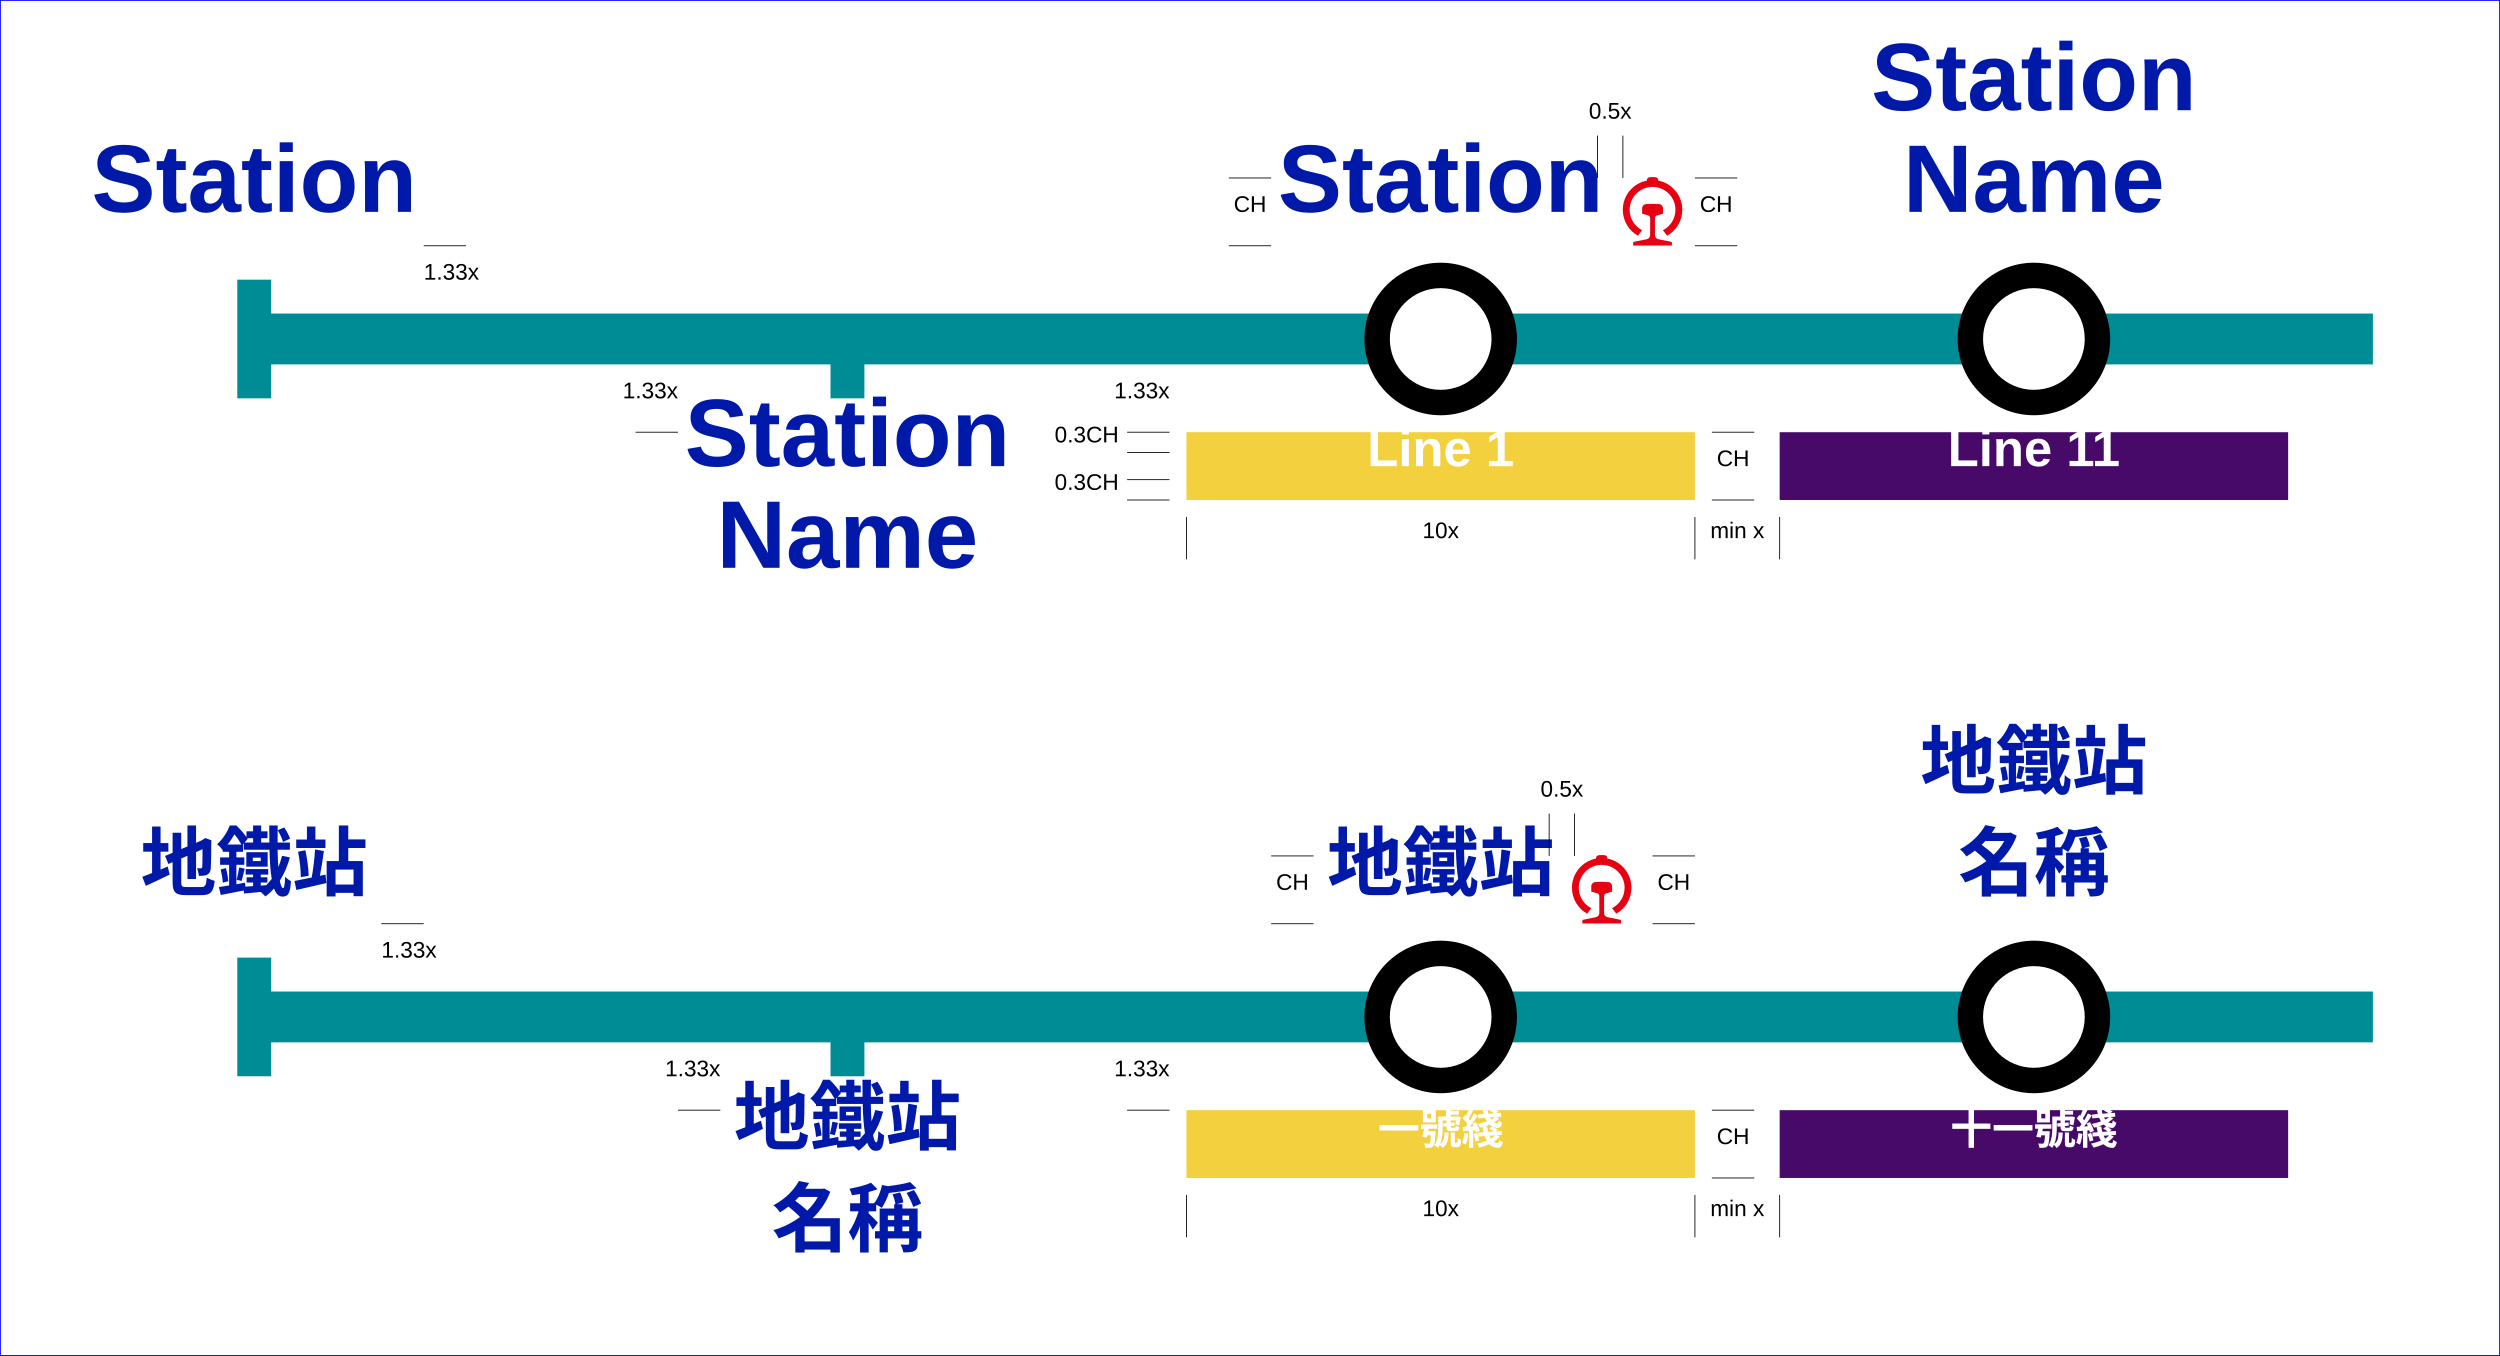
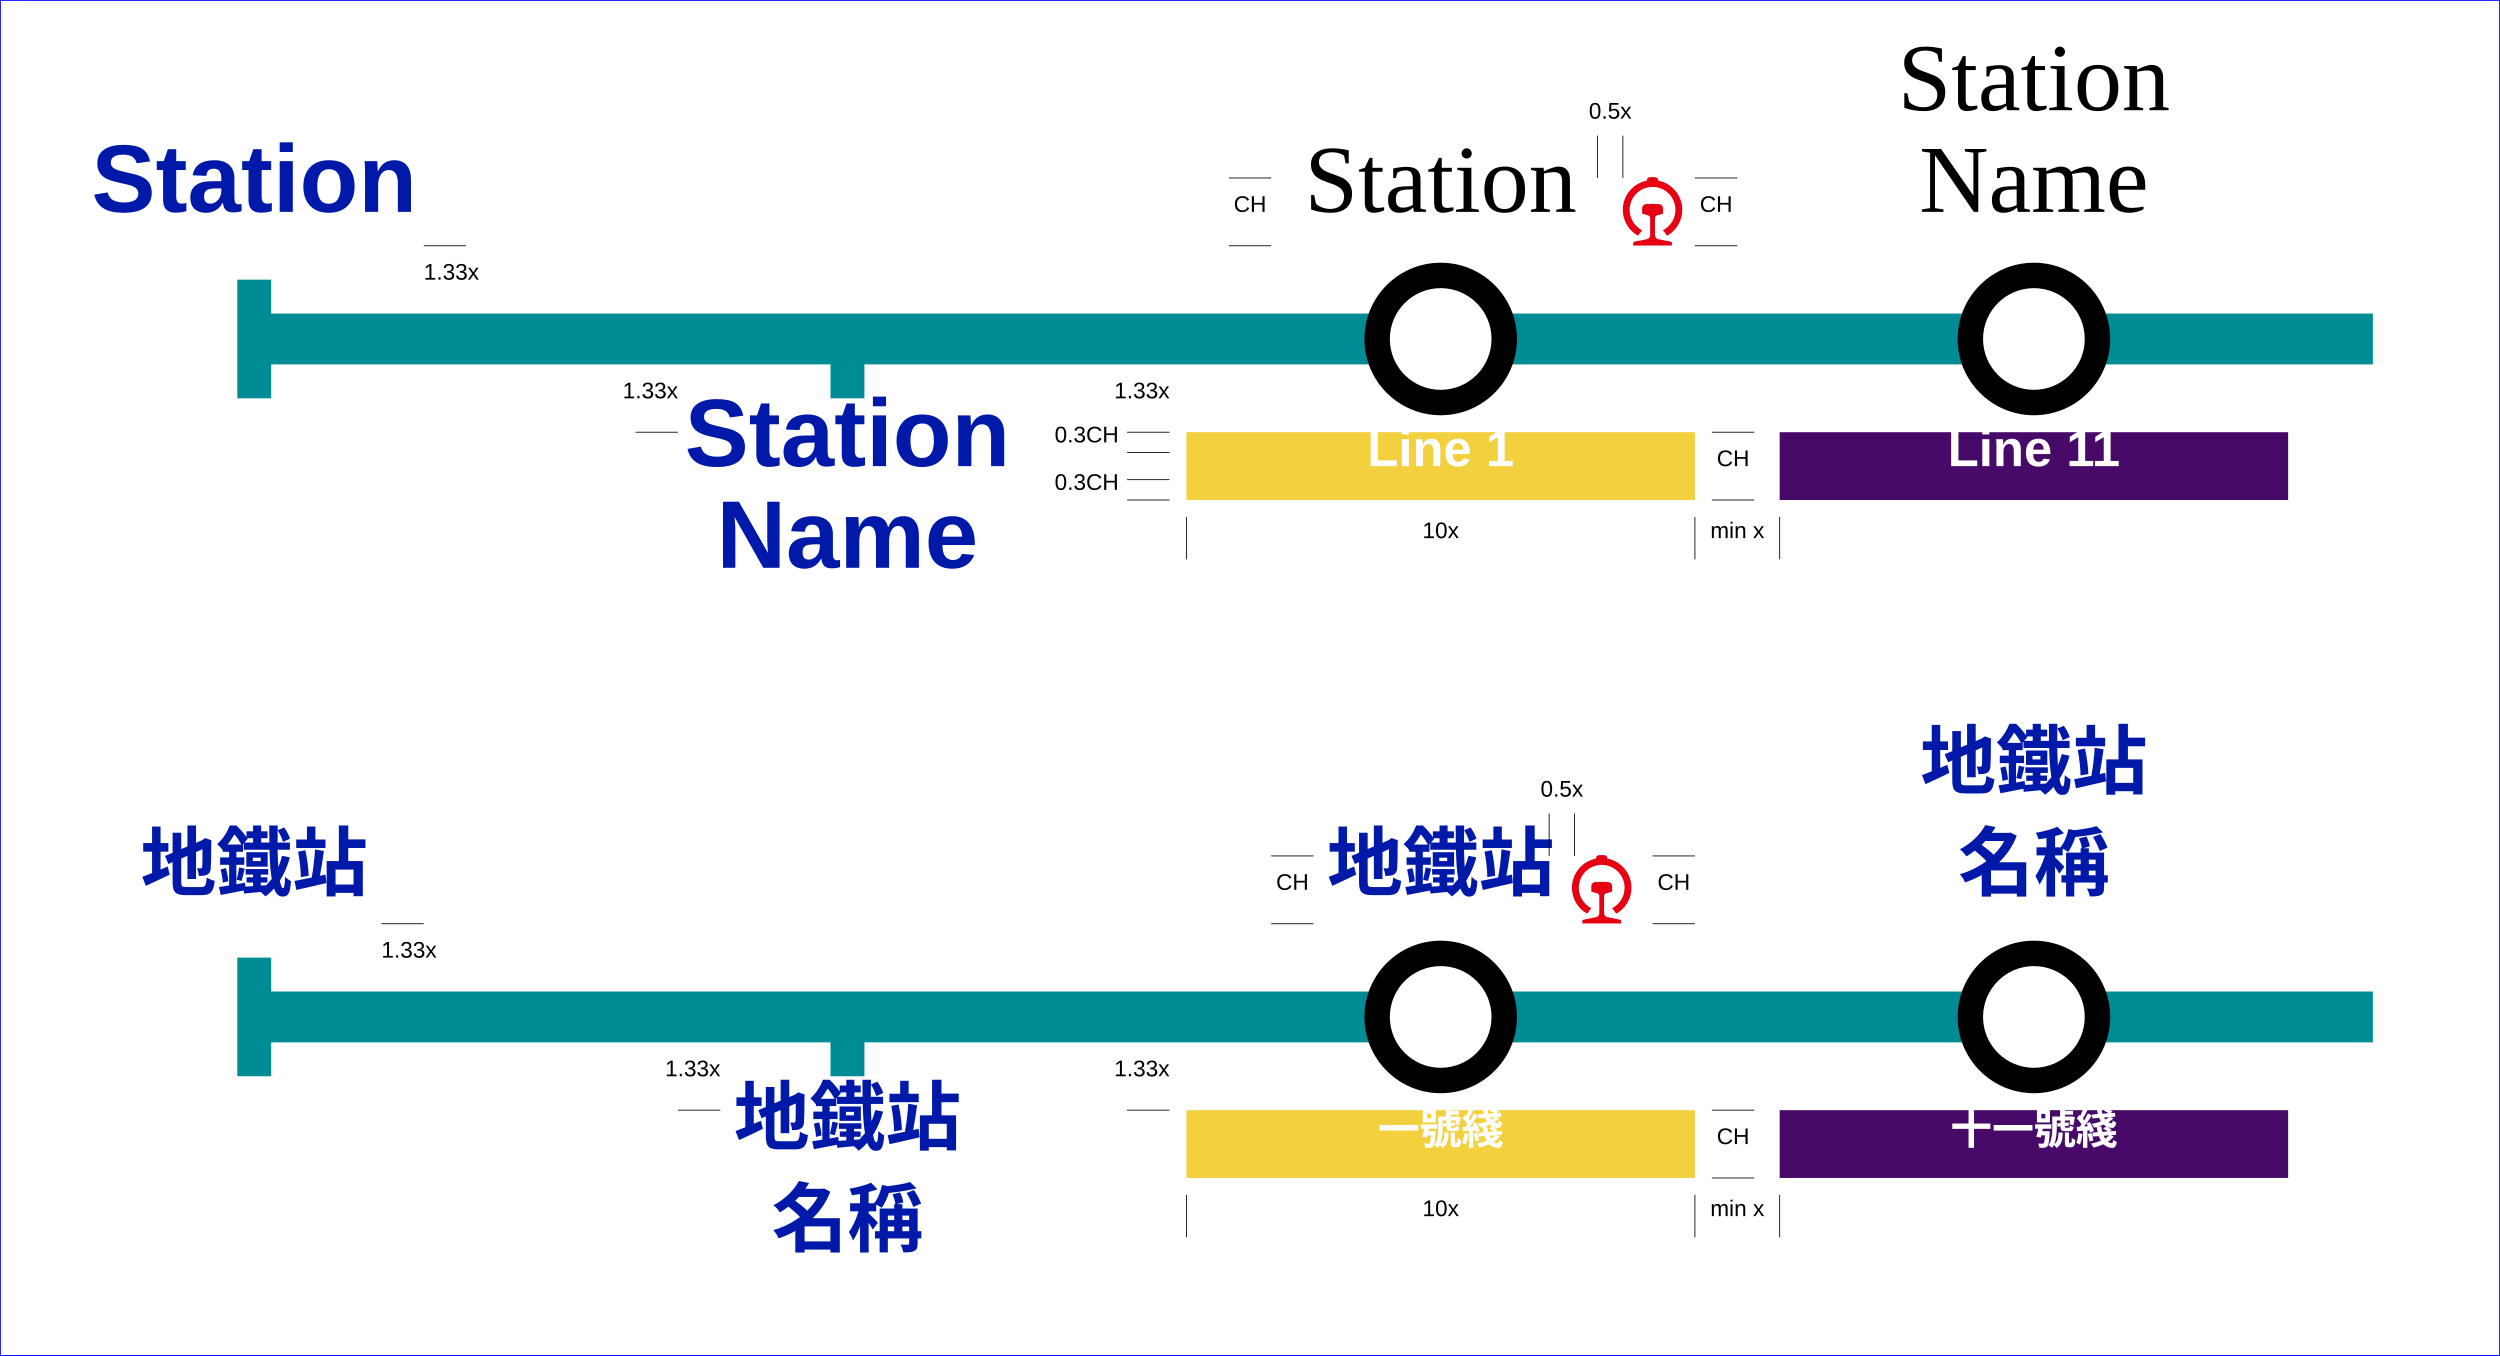
<svg xmlns="http://www.w3.org/2000/svg" xmlns:xlink="http://www.w3.org/1999/xlink" width="590" height="320" version="1.1" viewBox="60 10 295 160">
  <style type="text/css">
.LineDiagram {fill:none;stroke-width:6}
.FlagBox {fill:none;stroke-width:8}
.FlagBoxNameEN {
    font-family:Arial,"Hiragino Mincho ProN","PingFang HK","Meiryo UI",Meiryo,"Microsoft Jhenghei UI","Arial Unicode MS",sans-serif;
    font-weight:bold;
    alignment-baseline:middle;
    text-anchor:middle;
    font-size:4.5pt;
}
.FlagBoxNameZH {
    font-family:Arial,"Hiragino Mincho ProN","PingFang HK","Meiryo UI",Meiryo,"Microsoft Jhenghei UI","Arial Unicode MS",sans-serif;
    font-weight:bold;
    alignment-baseline:central;
    text-anchor:middle;
    font-size:3.7pt;
}
.NonMetro {stroke:#fff;stroke-width:2}
.StationTick {fill:none;stroke-width:4}
.StationName {
    font-family:Arial,"Hiragino Mincho ProN","PingFang HK","Meiryo UI",Meiryo,"Microsoft Jhenghei UI","Arial Unicode MS",sans-serif;
    fill:#0019A8;
    font-weight:bold;
+     alignment-baseline:central;
}
.sline1 {stroke:#F3D03E}
.sline8 {stroke:#008C95}
.sline11 {stroke:#470A68}
.TfLLU {fill:#0019A8}
.CorporateGrey {fill:#868F98}
</style>
  <defs>
    <path id="st" class="StationTick" d="M 2,0 H 7" />
    <path id="term" class="StationTick" d="M -7,0 H 7" />
    <path id="flagbox" class="FlagBox" d="M -30,0 H 30" />
    <use xlink:href="#st" id="stline8" class="sline8" />
    <use xlink:href="#term" id="termline8" class="sline8" />
    <g id="fbenline1">
      <use xlink:href="#flagbox" class="sline1" />
      <text class="FlagBoxNameEN" fill="#fff">Line 1</text>
    </g>
    <g id="fbzhline1">
      <use xlink:href="#flagbox" class="sline1" />
      <text class="FlagBoxNameZH" fill="#fff">一號綫</text>
    </g>
    <g id="fbenline11">
      <use xlink:href="#flagbox" class="sline11" />
      <text class="FlagBoxNameEN" fill="#fff">Line 11</text>
    </g>
    <g id="fbzhline11">
      <use xlink:href="#flagbox" class="sline11" />
      <text class="FlagBoxNameZH" fill="#fff">十一號綫</text>
    </g>
    <g id="int">
      <circle cx="0" cy="0" r="9" fill="#000" />
      <circle cx="0" cy="0" r="6" fill="#fff" />
    </g>
    <g id="chinarail" transform="scale(0.0135) translate(-260,-305)" style="stroke:none;fill:#E60012">
      <path d="                 M169,273.5c0-19,14.7-34.8,33.7-36.3c18.9-1.5,38.1-2.2,57.4-2.2c19.3,0,38.4,0.8,57.3,2.2                 c19,1.5,33.7,17.3,33.7,36.3v47.3l-51.3,14.7c-11.2,3.2-18.9,13.4-18.9,25v147.8c0,17.4,12.2,32.3,29.3,35.7l110.6,22.1              c4.9,1,8.4,5.2,8.4,10.2V599H91v-22.7c0-5,3.5-9.2,8.4-10.2L209.9,544c17-3.4,29.3-18.3,29.3-35.7V360.5c0-11.6-7.7-21.8-18.9-25              L169,320.8V273.5z M309.4,31.7c0.2-1.2,0.3-2.4,0.3-3.6c0-14-11.1-25.4-24.9-26C276.6,1.4,268.3,1,260,1c-8.3,0-16.6,0.4-24.7,1.1              c-13.9,0.6-24.9,12-24.9,26c0,1.2,0.1,2.5,0.3,3.6C90.6,54.8,0,160.3,0,287c0,97.2,53.4,182,132.4,226.6l36.8-48.1              C104.3,432.4,59.8,364.9,59.8,287c0-110.6,89.6-200.2,200.2-200.2S460.2,176.4,460.2,287c0,77.9-44.5,145.4-109.4,178.5              c15,19.6,25.6,33.5,36.8,48.1C466.6,469,520,384.2,520,287C520,160.3,429.4,54.8,309.4,31.7z             " />
    </g>
    <g id="prdir" fill="#2f8072" stroke="none" transform="scale(0.0375) translate(-120,-110)">
      <path d="m 123.261,86.979 c 18.826,44.554 49.388,83.668 88.995,112.823 l 13.143,9.675 19.351,-26.286 -13.143,-9.675 c -48.909,-36.002 -82.086,-89.248 -93.069,-148.784 -0.418,3.388 -0.841,6.777 -1.384,10.135 -0.715,4.415 -1.538,8.803 -2.466,13.159 -0.928,4.357 -1.961,8.681 -3.099,12.973 -1.138,4.292 -2.379,8.549 -3.723,12.768 -1.343,4.219 -2.789,8.402 -4.335,12.542 -0.084,0.226 -0.185,0.444 -0.27,0.67 z" />
      <path d="M 75.718,153.262 C 104.986,114.754 123.694,68.776 129.262,19.911 L 131.11,3.696 98.68,0 96.832,16.215 c -6.875,60.34 -36.537,115.622 -82.703,154.786 3.147,-1.324 6.295,-2.645 9.479,-3.845 4.184,-1.578 8.4,-3.048 12.641,-4.412 4.24,-1.364 8.505,-2.621 12.794,-3.77 4.288,-1.15 8.598,-2.193 12.927,-3.128 4.328,-0.935 8.675,-1.764 13.035,-2.485 0.238,-0.04 0.477,-0.061 0.715,-0.099 z" />
      <path d="m 157.156,160.728 c -47.997,-5.973 -97.153,0.937 -142.205,20.66 L 0,187.933 13.089,217.834 28.039,211.289 c 55.633,-24.355 118.334,-26.465 175.385,-6.208 -2.725,-2.056 -5.449,-4.116 -8.085,-6.266 -3.466,-2.826 -6.854,-5.733 -10.163,-8.716 -3.309,-2.982 -6.537,-6.039 -9.685,-9.17 -3.148,-3.131 -6.214,-6.335 -9.196,-9.608 -2.982,-3.273 -5.881,-6.616 -8.694,-10.025 -0.153,-0.186 -0.292,-0.382 -0.445,-0.569 z" />
    </g>
  </defs>
  <rect x="60" y="10" width="295" height="160" style="fill:#fff" />
  <path stroke-width="6" class="sline8" d="M 90,50 H 340" />
  <use xlink:href="#termline8" transform="translate(90,50)rotate(-90)" />
  <use xlink:href="#stline8" transform="translate(160,50)rotate(90)" />
  <use xlink:href="#int" transform="translate(230,50)" />
  <use xlink:href="#int" transform="translate(300,50)" />
  <path stroke-width="6" class="sline8" d="M 90,130 H 340" />
  <use xlink:href="#termline8" transform="translate(90,130)rotate(-90)" />
  <use xlink:href="#stline8" transform="translate(160,130)rotate(90)" />
  <use xlink:href="#int" transform="translate(230,130)" />
  <use xlink:href="#int" transform="translate(300,130)" />
-   <g class="StationName" font-size="8.5pt" text-anchor="middle">
-     <text x="90" y="35" alignment-baseline="central">Station</text>
-     <text x="160" y="65" alignment-baseline="central">Station<tspan x="160" dy="12" alignment-baseline="central">Name</tspan>
+   <g font-size="8.5pt" text-anchor="middle">
+     <text x="90" y="35" class="StationName">Station</text>
+     <text x="160" y="65" class="StationName">Station<tspan x="160" dy="12" class="StationName">Name</tspan>
    </text>
    <text x="230" y="35" alignment-baseline="central">Station</text>
    <use xlink:href="#chinarail" x="255" y="35" />
    <use xlink:href="#fbenline1" x="230" y="65" />
    <text x="300" y="23" alignment-baseline="central">Station<tspan x="300" dy="12" alignment-baseline="central">Name</tspan>
    </text>
    <use xlink:href="#fbenline11" x="300" y="65" />
  </g>
  <g class="StationName" font-size="6.7pt" text-anchor="middle">
    <text x="90" y="115" alignment-baseline="central">地鐵站</text>
    <text x="160" y="145" alignment-baseline="central">地鐵站<tspan x="160" dy="12" alignment-baseline="central">名稱</tspan>
    </text>
    <text x="230" y="115" alignment-baseline="central">地鐵站</text>
    <use xlink:href="#chinarail" x="249" y="115" />
    <use xlink:href="#fbzhline1" x="230" y="145" />
    <text x="300" y="103" alignment-baseline="central">地鐵站<tspan x="300" dy="12" alignment-baseline="central">名稱</tspan>
    </text>
    <use xlink:href="#fbzhline11" x="300" y="145" />
  </g>
  <path stroke-width="0.1" stroke="#000" d="         M 110,39 H 115         M 135,61 H 140         M 205,31 H 210         M 205,39 H 210         M 248.5,31 V 26         M 251.5,31 V 26         M 260,31 H 265         M 260,39 H 265         M 193,61 H 198         M 193,63.4 H 198         M 193,66.6 H 198         M 193,69 H 198         M 262,61 H 267         M 262,69 H 267         M 200,71 V 76         M 260,71 V 76         M 270,71 V 76     " />
  <text font-family="Arial" font-size="2pt" text-anchor="start" x="110" y="43" alignment-baseline="middle">1.33x</text>
  <text font-family="Arial" font-size="2pt" text-anchor="end" x="140" y="57" alignment-baseline="middle">1.33x</text>
  <text font-family="Arial" font-size="2pt" text-anchor="middle" x="207.5" y="35" alignment-baseline="middle">CH</text>
  <text font-family="Arial" font-size="2pt" text-anchor="middle" x="250" y="24" alignment-baseline="middle">0.5x</text>
  <text font-family="Arial" font-size="2pt" text-anchor="middle" x="262.5" y="35" alignment-baseline="middle">CH</text>
  <text font-family="Arial" font-size="2pt" text-anchor="end" x="198" y="57" alignment-baseline="middle">1.33x</text>
  <text font-family="Arial" font-size="2pt" text-anchor="end" x="192" y="62.2" alignment-baseline="middle">0.3CH</text>
  <text font-family="Arial" font-size="2pt" text-anchor="end" x="192" y="67.8" alignment-baseline="middle">0.3CH</text>
  <text font-family="Arial" font-size="2pt" text-anchor="middle" x="264.5" y="65" alignment-baseline="middle">CH</text>
  <text font-family="Arial" font-size="2pt" text-anchor="middle" x="230" y="73.5" alignment-baseline="middle">10x</text>
  <text font-family="Arial" font-size="2pt" text-anchor="middle" x="265" y="73.5" alignment-baseline="middle">min x</text>
  <path stroke-width="0.1" stroke="#000" d="         M 105,119 H 110         M 140,141 H 145         M 210,111 H 215         M 210,119 H 215         M 242.8,111 V 106         M 245.8,111 V 106         M 255,111 H 260         M 255,119 H 260         M 193,141 H 198                  M 262,141 H 267         M 262,149 H 267         M 200,151 V 156         M 260,151 V 156         M 270,151 V 156     " />
  <text font-family="Arial" font-size="2pt" text-anchor="start" x="105" y="123" alignment-baseline="middle">1.33x</text>
  <text font-family="Arial" font-size="2pt" text-anchor="end" x="145" y="137" alignment-baseline="middle">1.33x</text>
  <text font-family="Arial" font-size="2pt" text-anchor="middle" x="212.5" y="115" alignment-baseline="middle">CH</text>
  <text font-family="Arial" font-size="2pt" text-anchor="middle" x="244.3" y="104" alignment-baseline="middle">0.5x</text>
  <text font-family="Arial" font-size="2pt" text-anchor="middle" x="257.5" y="115" alignment-baseline="middle">CH</text>
  <text font-family="Arial" font-size="2pt" text-anchor="end" x="198" y="137" alignment-baseline="middle">1.33x</text>
  <text font-family="Arial" font-size="2pt" text-anchor="middle" x="264.5" y="145" alignment-baseline="middle">CH</text>
  <text font-family="Arial" font-size="2pt" text-anchor="middle" x="230" y="153.5" alignment-baseline="middle">10x</text>
  <text font-family="Arial" font-size="2pt" text-anchor="middle" x="265" y="153.5" alignment-baseline="middle">min x</text>
  <rect x="60" y="10" width="295" height="160" style="fill:none;stroke:blue;stroke-width:0.2" />
</svg>
